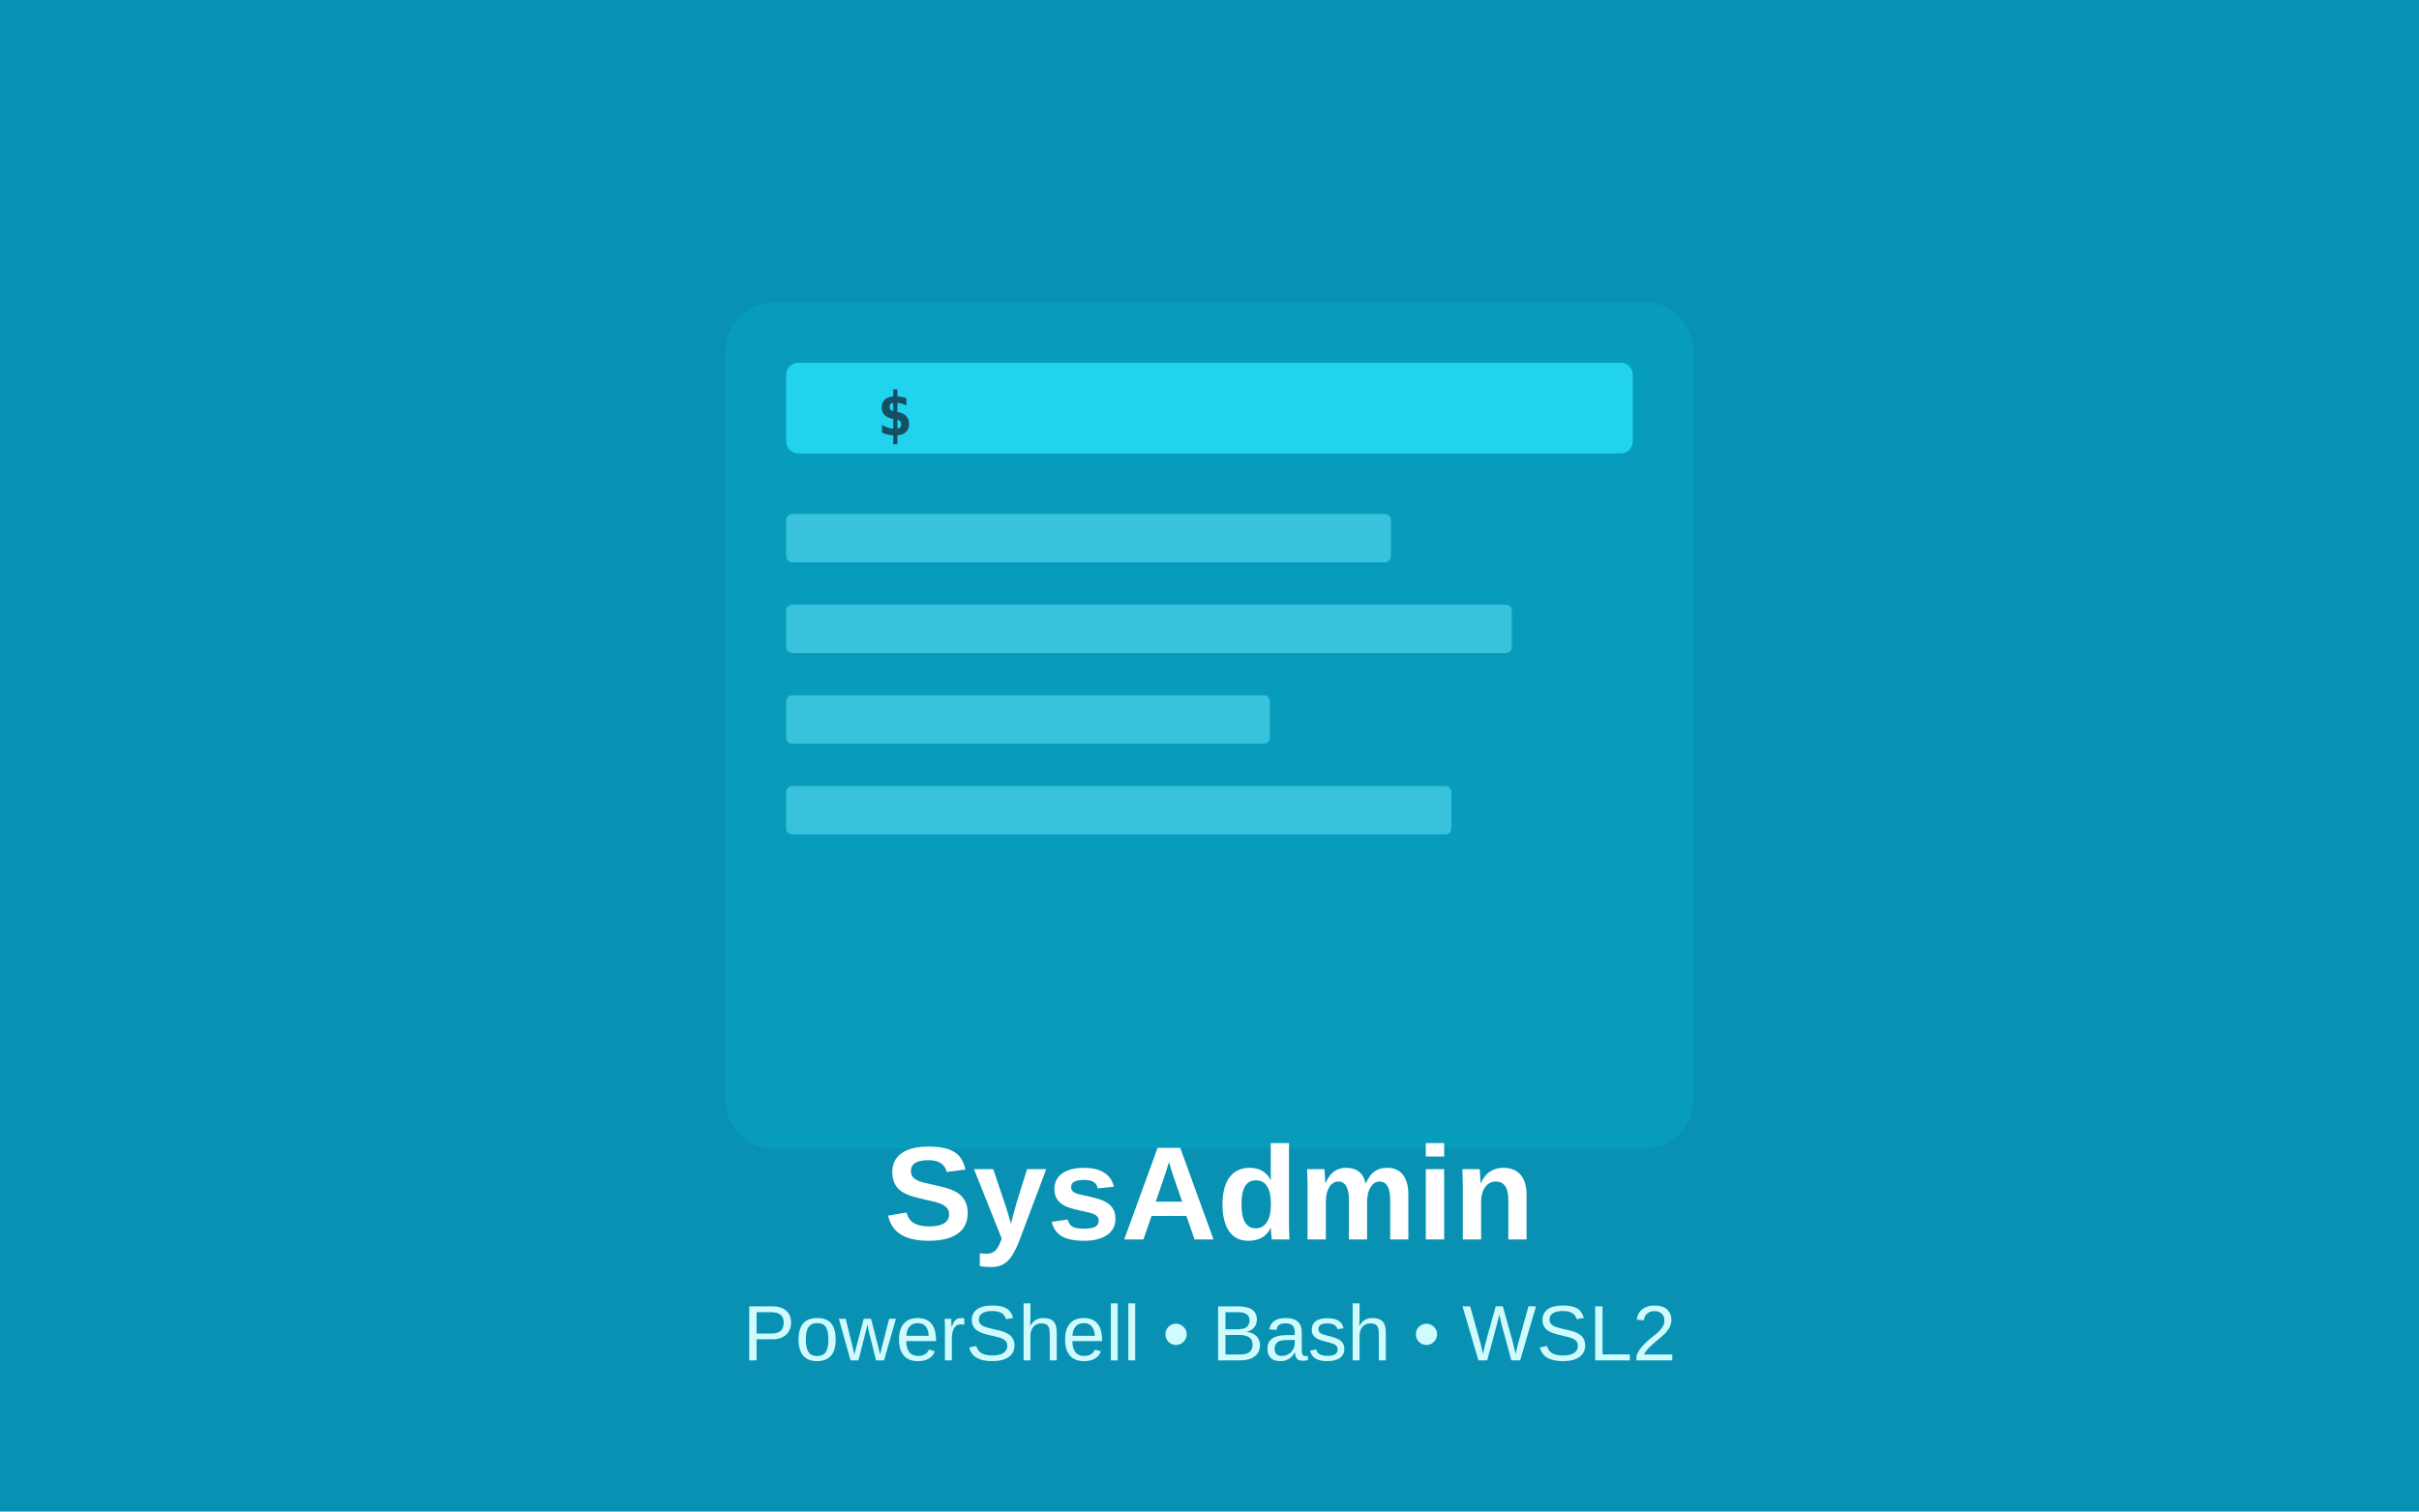
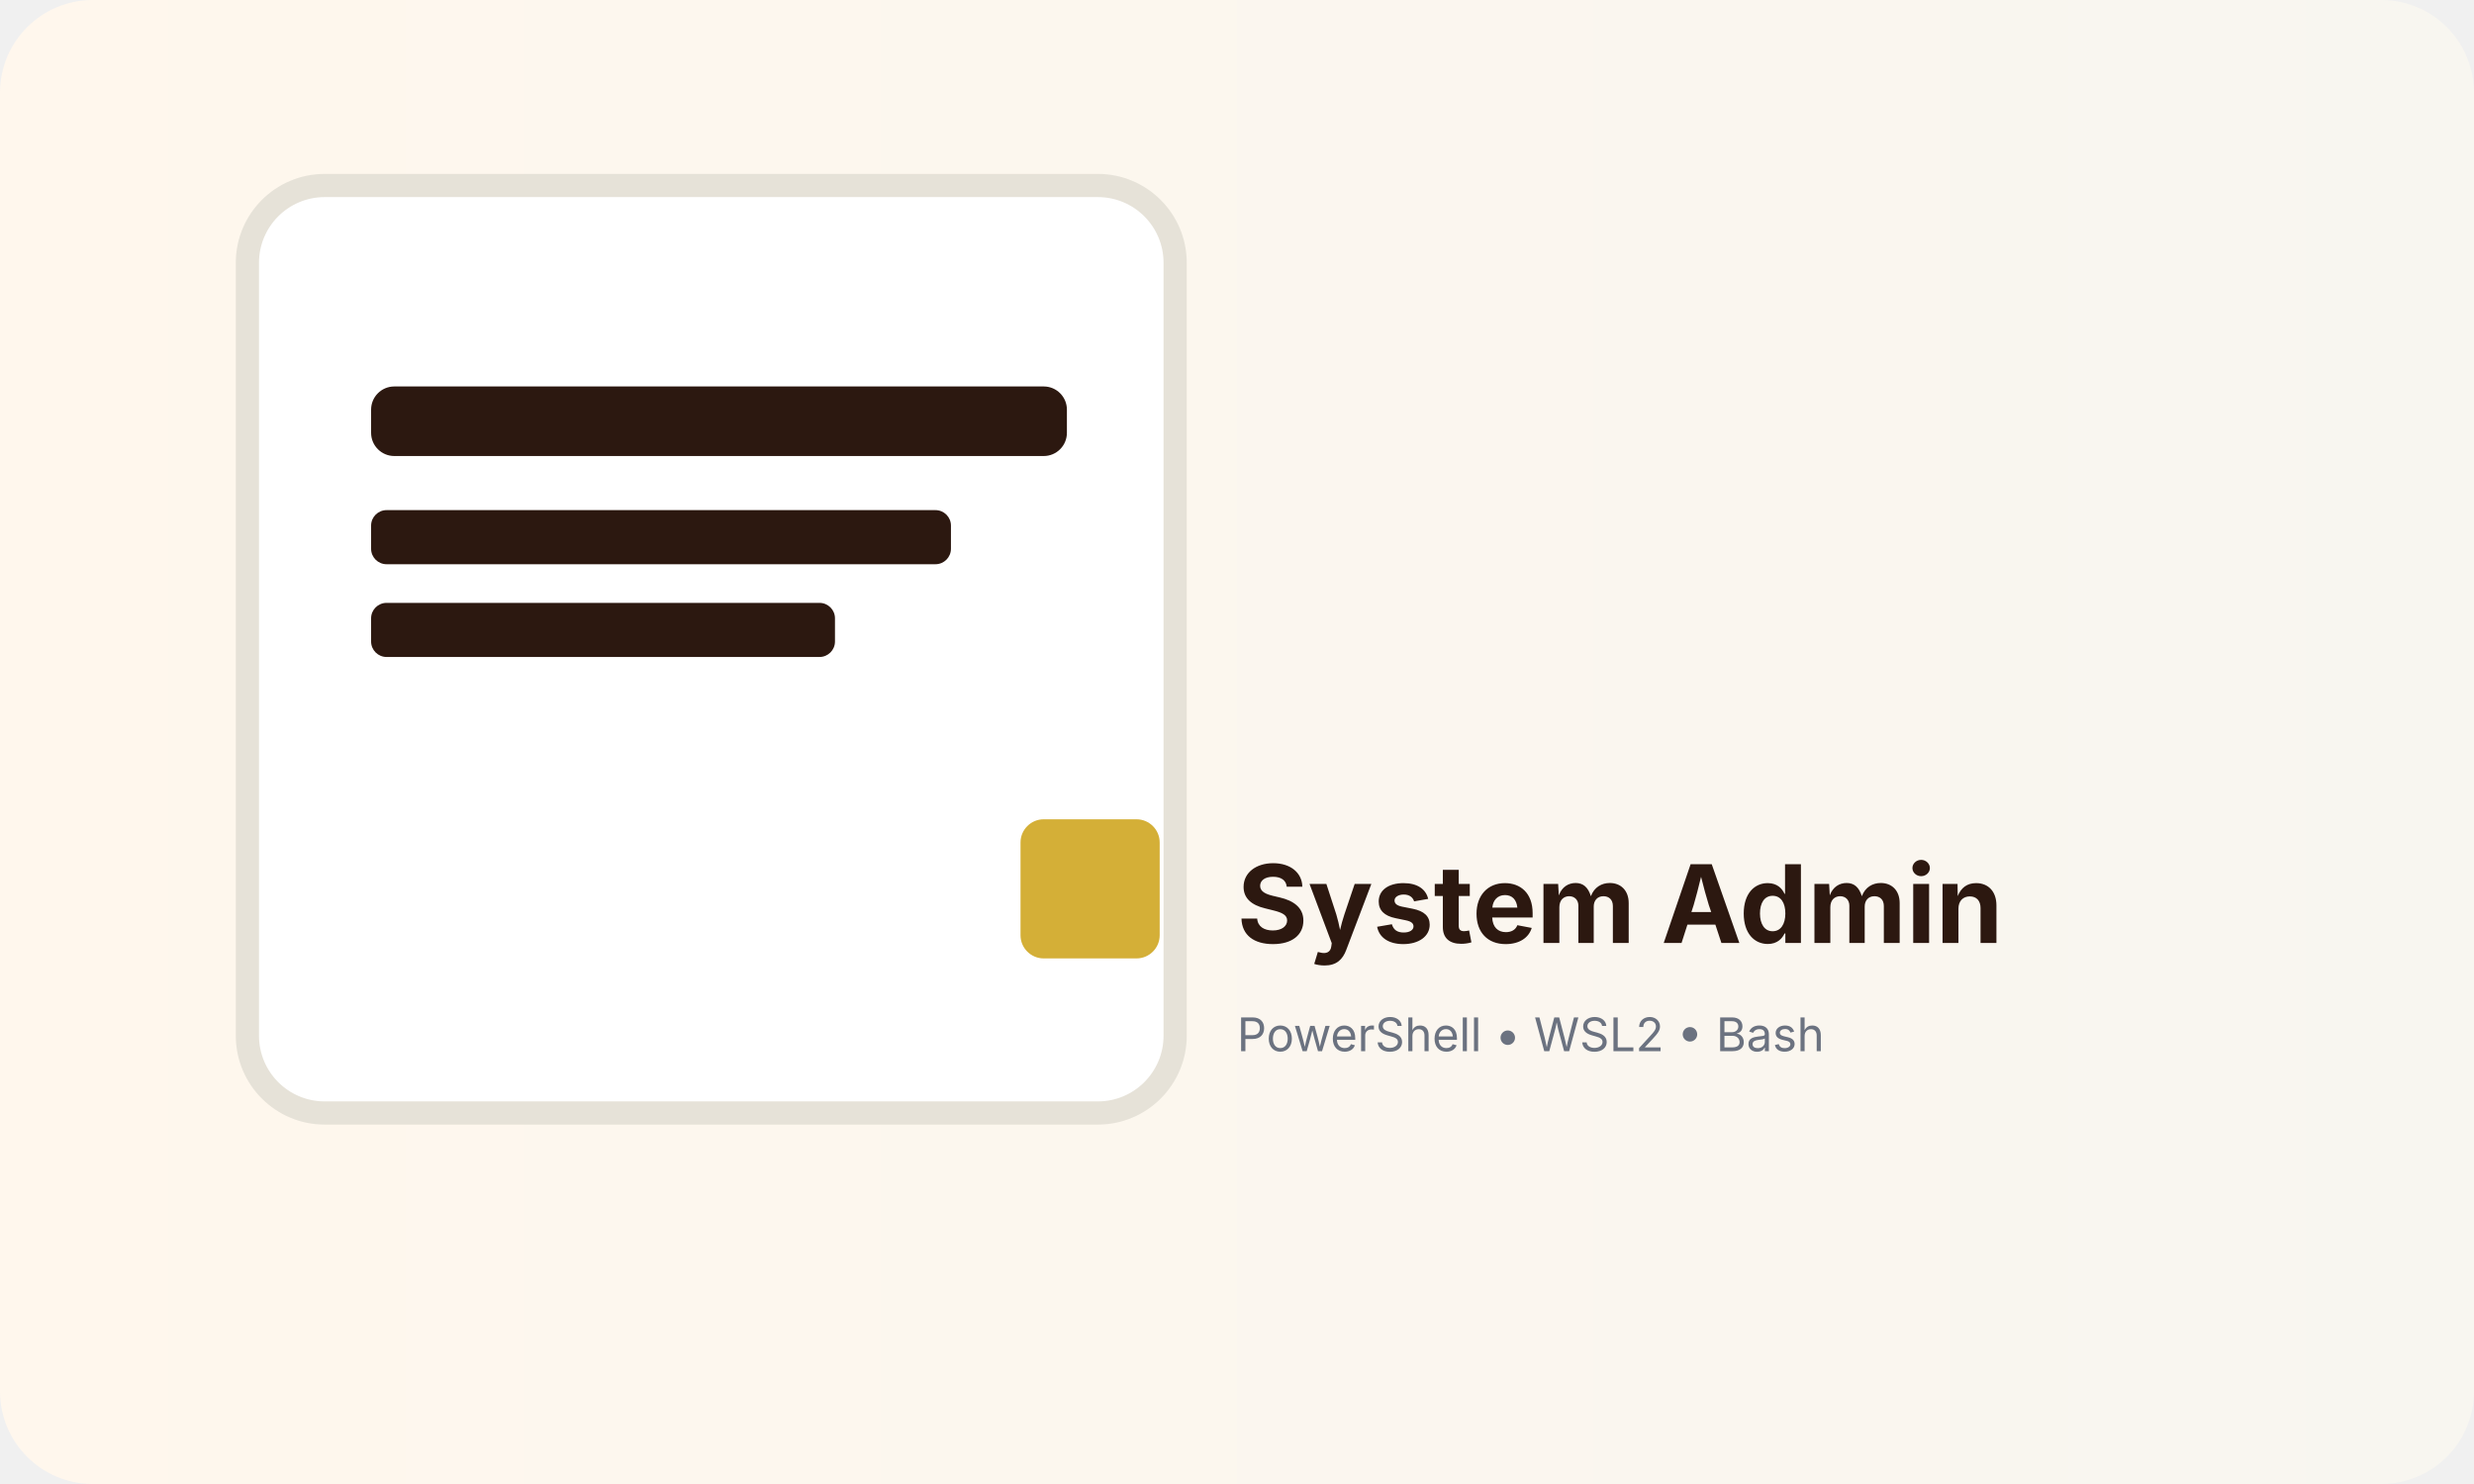
- <svg xmlns="http://www.w3.org/2000/svg" width="400" height="250" viewBox="0 0 400 250" fill="none">
-   <rect width="400" height="250" fill="#0891b2" />
-   <rect x="120" y="50" width="160" height="140" rx="8" fill="#06b6d4" opacity="0.3" />
-   <rect x="130" y="60" width="140" height="15" rx="2" fill="#22d3ee" />
-   <text x="145" y="72" fill="#164e63" font-family="monospace" font-size="10" font-weight="bold">$</text>
-   <rect x="130" y="85" width="100" height="8" rx="1" fill="#67e8f9" opacity="0.5" />
-   <rect x="130" y="100" width="120" height="8" rx="1" fill="#67e8f9" opacity="0.5" />
-   <rect x="130" y="115" width="80" height="8" rx="1" fill="#67e8f9" opacity="0.5" />
-   <rect x="130" y="130" width="110" height="8" rx="1" fill="#67e8f9" opacity="0.5" />
-   <text x="200" y="205" text-anchor="middle" fill="#ffffff" font-family="Arial, sans-serif" font-size="22" font-weight="bold">SysAdmin</text>
-   <text x="200" y="225" text-anchor="middle" fill="#cffafe" font-family="Arial, sans-serif" font-size="13">PowerShell • Bash • WSL2</text>
+ <svg xmlns="http://www.w3.org/2000/svg" viewBox="0 0 640 384" width="640" height="384" role="img" aria-label="SysAdmin logo">
+   <defs>
+     <linearGradient id="g1" x1="0" x2="1">
+       <stop offset="0" stop-color="#fff7ed" />
+       <stop offset="1" stop-color="#f8f6f0" />
+     </linearGradient>
+   </defs>
+   <rect width="100%" height="100%" rx="24" fill="url(#g1)" />
+   <g transform="translate(64,48)">
+     <rect x="0" y="0" width="240" height="240" rx="20" fill="#ffffff" stroke="#e6e2d8" stroke-width="6" />
+     <g transform="translate(32,36)" fill="#2c1810">
+       <rect x="0" y="16" width="180" height="18" rx="6" />
+       <rect x="0" y="48" width="150" height="14" rx="4" />
+       <rect x="0" y="72" width="120" height="14" rx="4" />
+     </g>
+     <rect x="200" y="164" width="36" height="36" rx="6" fill="#d4af37" />
+   </g>
+   <g transform="translate(320,244)">
+     <text x="0" y="0" font-family="Inter, Arial" font-size="28" fill="#2c1810" font-weight="700">System Admin</text>
+     <text x="0" y="28" font-family="Inter, Arial" font-size="12" fill="#6b7280">PowerShell • WSL2 • Bash</text>
+   </g>
</svg>
